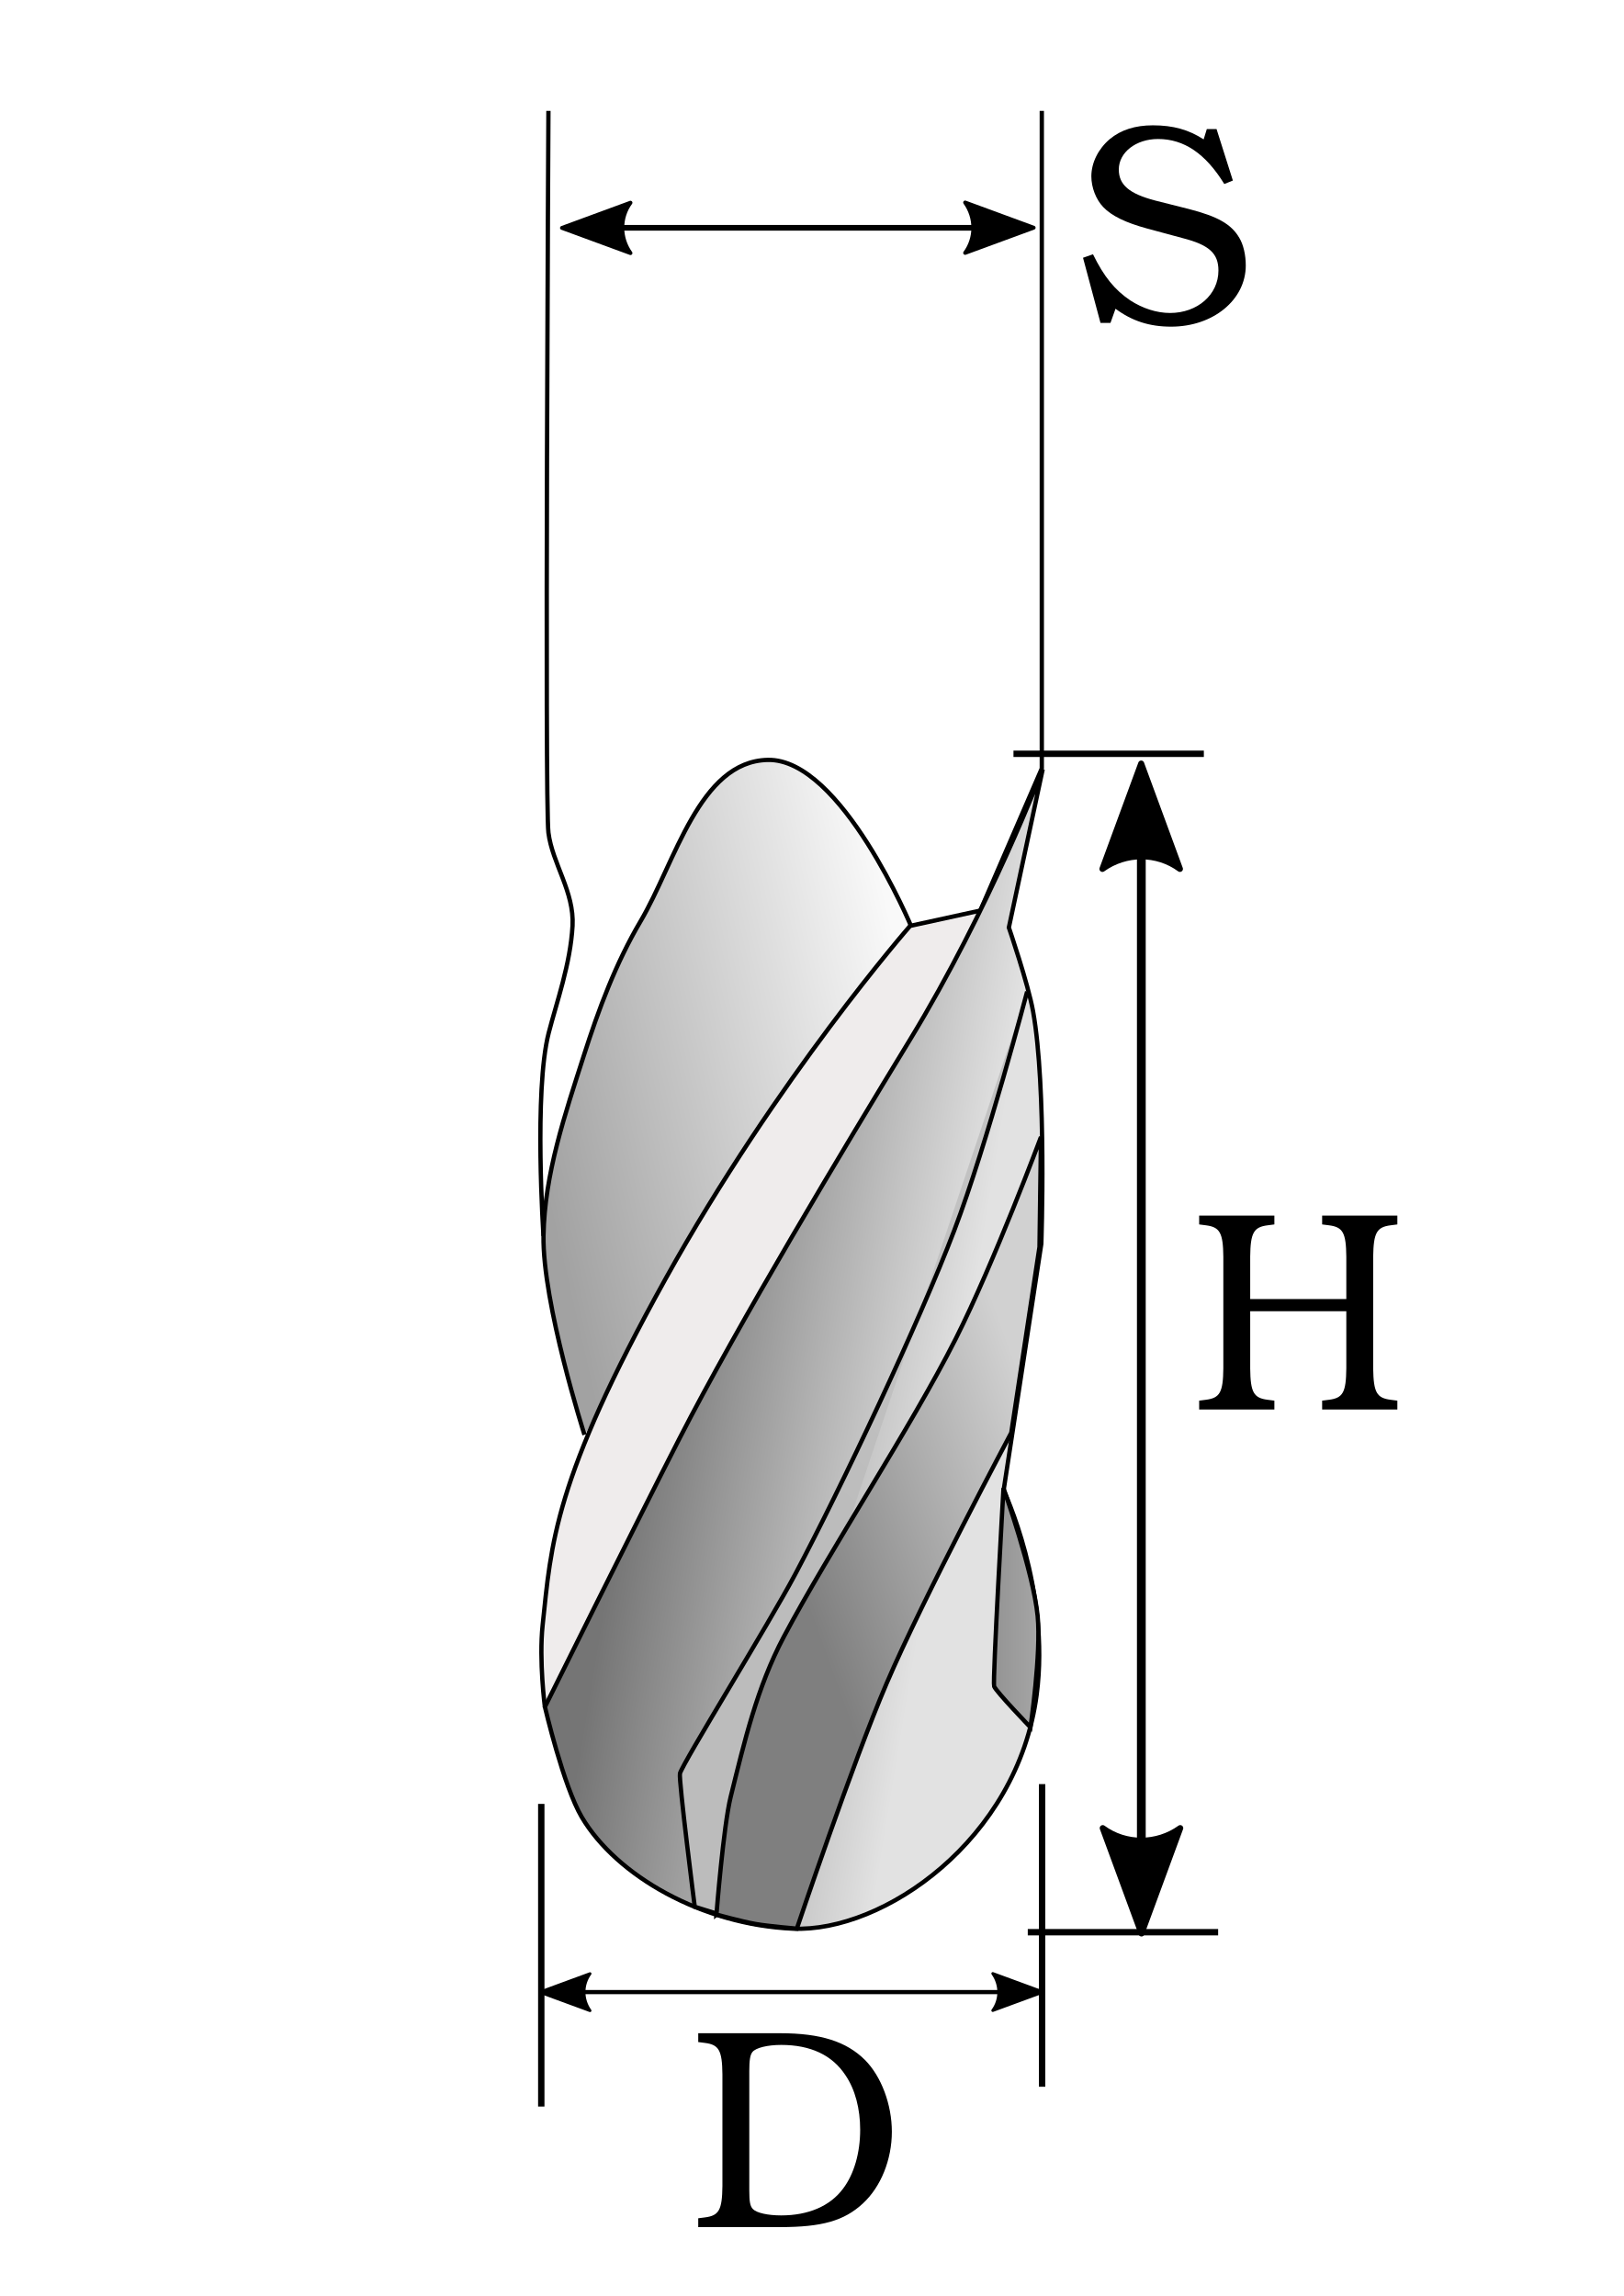
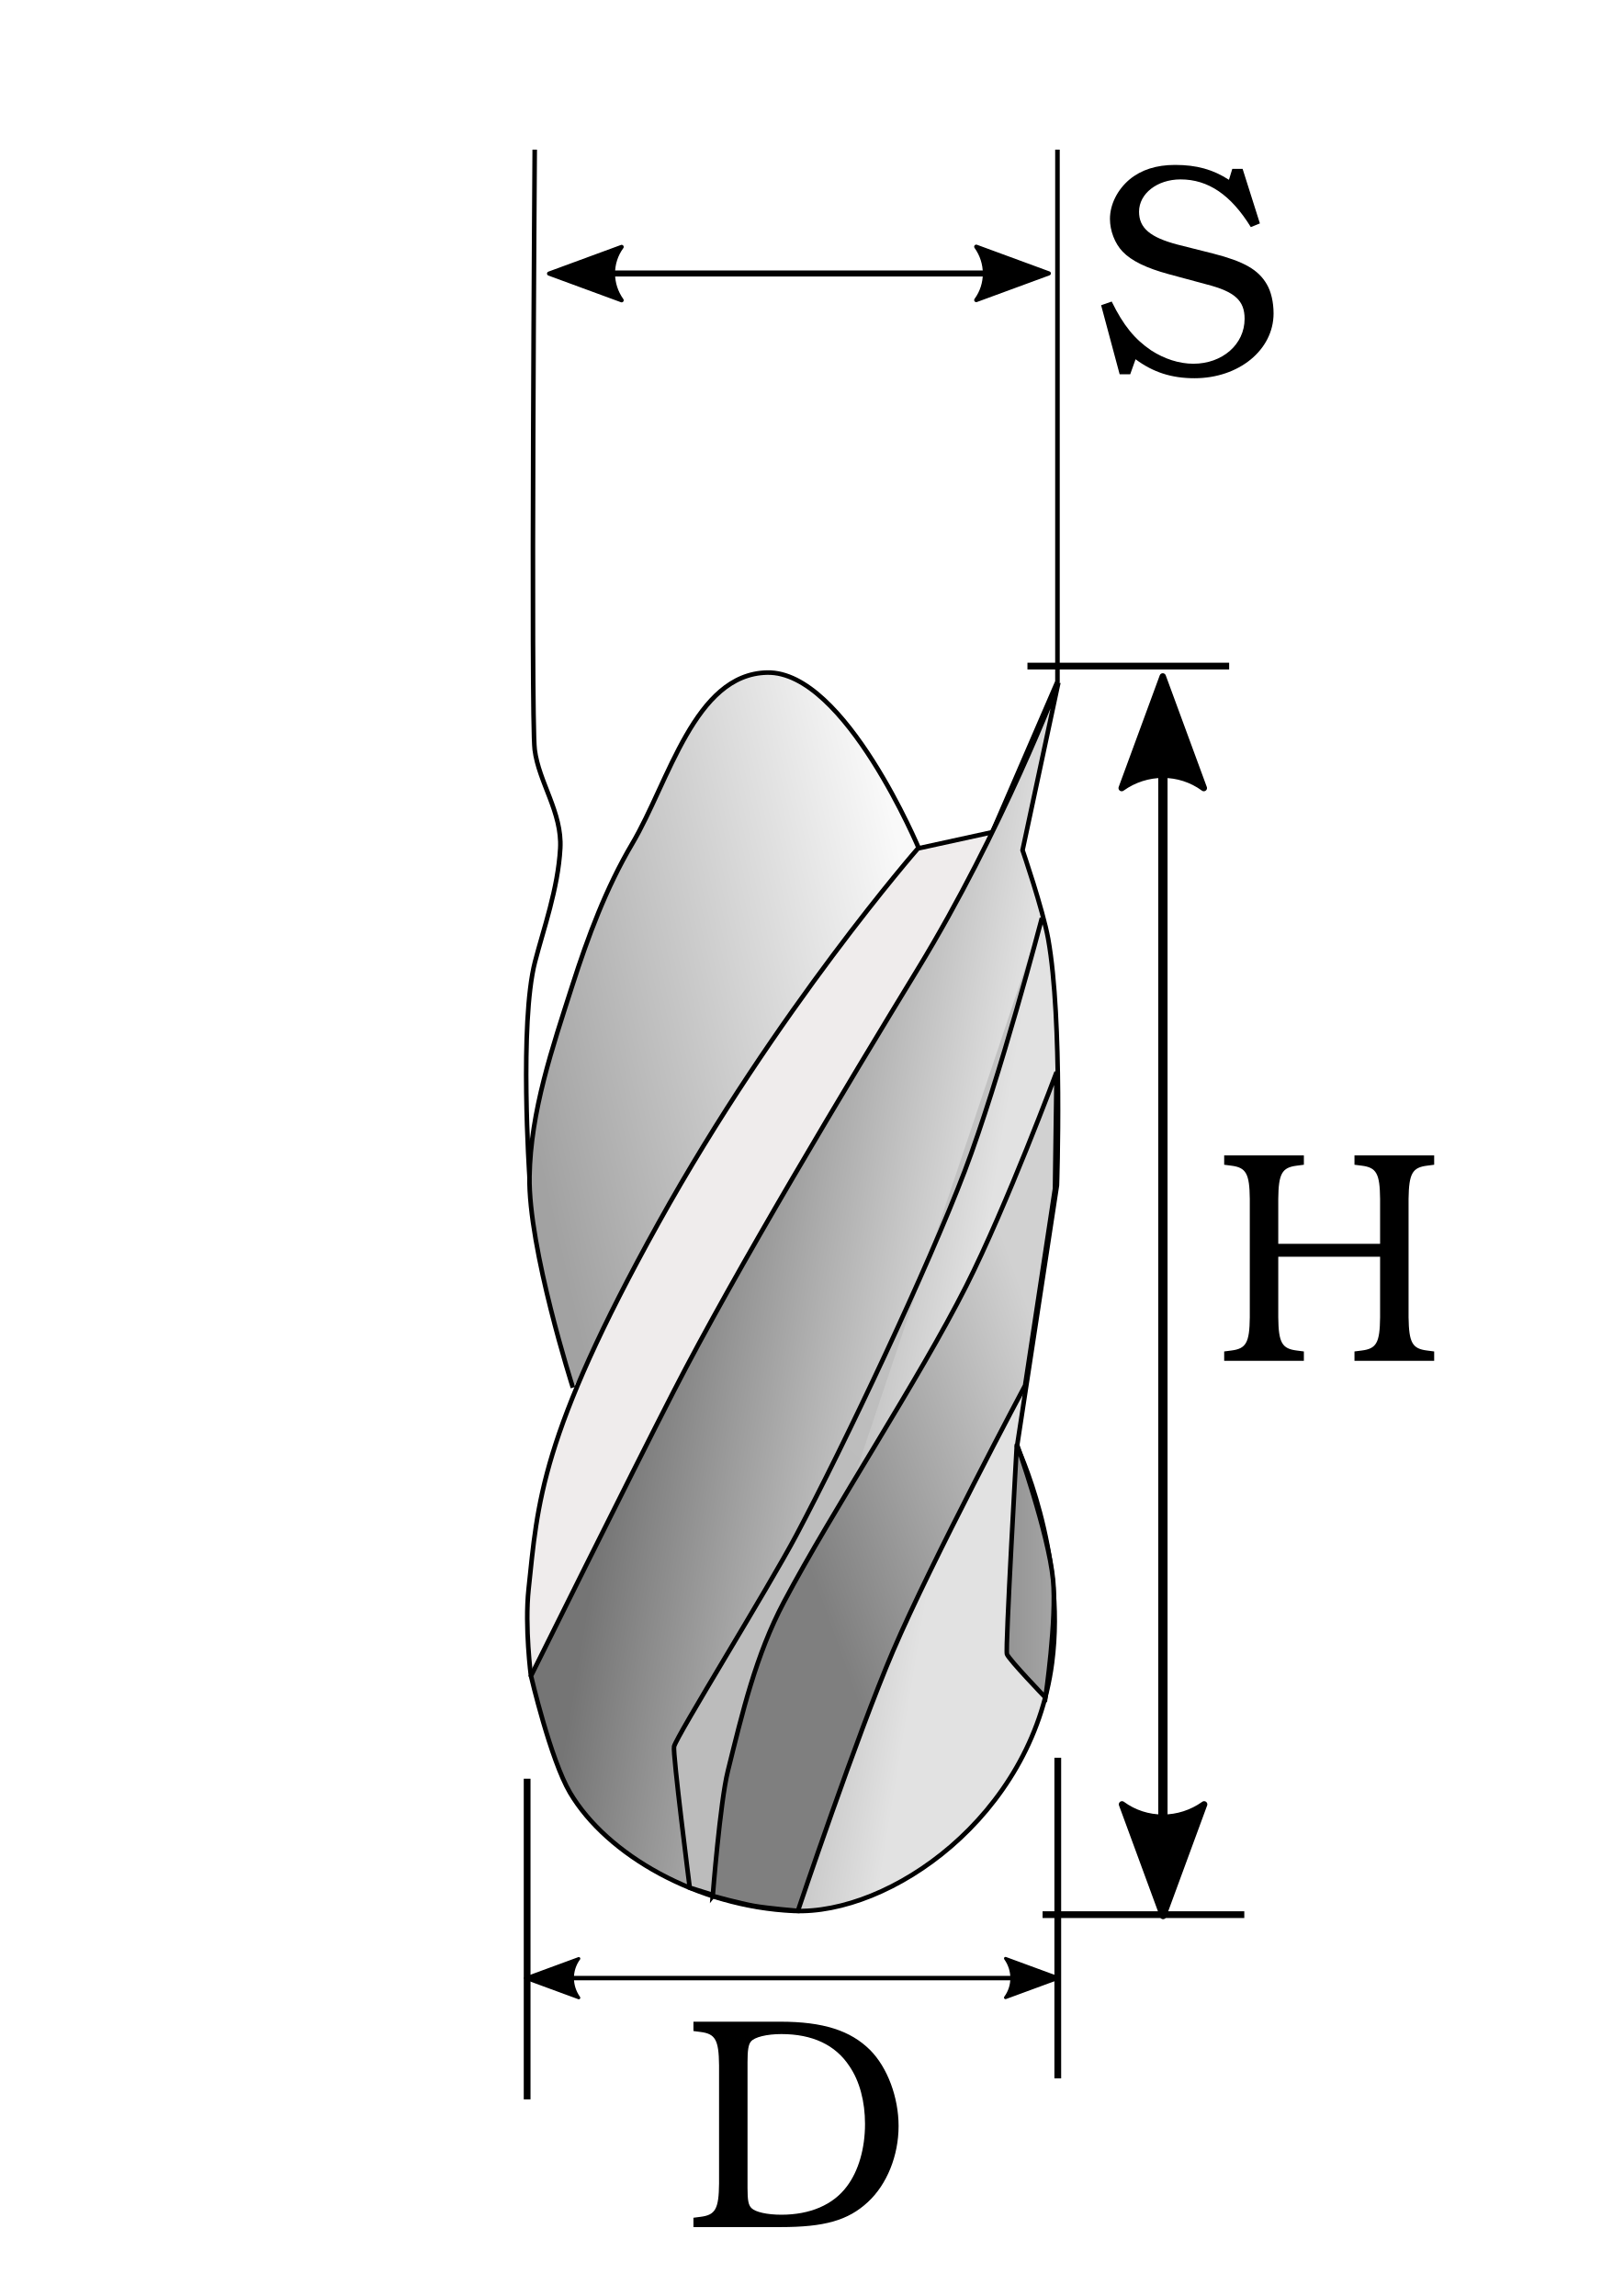
<svg xmlns="http://www.w3.org/2000/svg" xmlns:xlink="http://www.w3.org/1999/xlink" width="210mm" height="297mm" viewBox="0 0 210 297" version="1.1" id="svg5" xml:space="preserve">
  <defs id="defs2">
    <linearGradient id="linearGradient3234">
      <stop style="stop-color:#939393;stop-opacity:1;" offset="0" id="stop3230" />
      <stop style="stop-color:#a6a6a6;stop-opacity:1;" offset="1" id="stop3232" />
    </linearGradient>
    <linearGradient id="linearGradient3197">
      <stop style="stop-color:#c2c2c2;stop-opacity:1;" offset="0" id="stop3193" />
      <stop style="stop-color:#bcbcbc;stop-opacity:1;" offset="1" id="stop3195" />
    </linearGradient>
    <linearGradient id="linearGradient3164">
      <stop style="stop-color:#7f7f7f;stop-opacity:1;" offset="0" id="stop3160" />
      <stop style="stop-color:#d1d1d1;stop-opacity:1;" offset="1" id="stop3162" />
    </linearGradient>
    <linearGradient id="linearGradient2387">
      <stop style="stop-color:#757575;stop-opacity:1;" offset="0" id="stop2383" />
      <stop style="stop-color:#e2e2e2;stop-opacity:1;" offset="1" id="stop2385" />
    </linearGradient>
    <linearGradient id="linearGradient1597">
      <stop style="stop-color:#a2a2a2;stop-opacity:1;" offset="0" id="stop1593" />
      <stop style="stop-color:#f9f9f9;stop-opacity:1;" offset="1" id="stop1595" />
    </linearGradient>
    <linearGradient xlink:href="#linearGradient1597" id="linearGradient1599" x1="87.436" y1="79.357" x2="111.229" y2="73.904" gradientUnits="userSpaceOnUse" gradientTransform="translate(3.269794)" />
    <linearGradient xlink:href="#linearGradient2387" id="linearGradient2389" x1="96.293" y1="98.227" x2="115.444" y2="101.376" gradientUnits="userSpaceOnUse" gradientTransform="translate(3.269794)" />
    <linearGradient xlink:href="#linearGradient3164" id="linearGradient3166" x1="105.298" y1="113.64" x2="121.385" y2="107.85" gradientUnits="userSpaceOnUse" gradientTransform="translate(3.269794)" />
    <linearGradient xlink:href="#linearGradient3197" id="linearGradient3199" x1="114.565" y1="99.303" x2="106.6" y2="108.478" gradientUnits="userSpaceOnUse" gradientTransform="translate(3.269794)" />
    <linearGradient xlink:href="#linearGradient3234" id="linearGradient3236" x1="117.317" y1="115.817" x2="120.314" y2="115.817" gradientUnits="userSpaceOnUse" gradientTransform="translate(3.269794)" />
    <marker style="overflow:visible" id="marker1181-3" refX="0" refY="0" orient="auto">
      <path transform="matrix(1.1,0,0,1.1,1.1,0)" d="M 8.719,4.034 -2.207,0.016 8.719,-4.002 c -1.745,2.372 -1.735,5.617 -6e-7,8.035 z" style="fill:#000000;fill-opacity:1;fill-rule:evenodd;stroke:#000000;stroke-width:0.625;stroke-linejoin:round;stroke-opacity:1" id="path1179-6" />
    </marker>
    <marker style="overflow:visible" id="marker1185-7" refX="0" refY="0" orient="auto">
      <path transform="matrix(-1.1,0,0,-1.1,-1.1,0)" d="M 8.719,4.034 -2.207,0.016 8.719,-4.002 c -1.745,2.372 -1.735,5.617 -6e-7,8.035 z" style="fill:#000000;fill-opacity:1;fill-rule:evenodd;stroke:#000000;stroke-width:0.625;stroke-linejoin:round;stroke-opacity:1" id="path1183-5" />
    </marker>
    <marker style="overflow:visible" id="marker1181-3-6" refX="0" refY="0" orient="auto">
      <path transform="matrix(1.1,0,0,1.1,1.1,0)" d="M 8.719,4.034 -2.207,0.016 8.719,-4.002 c -1.745,2.372 -1.735,5.617 -6e-7,8.035 z" style="fill:#000000;fill-opacity:1;fill-rule:evenodd;stroke:#000000;stroke-width:0.625;stroke-linejoin:round;stroke-opacity:1" id="path1179-6-7" />
    </marker>
    <marker style="overflow:visible" id="marker1185-7-5" refX="0" refY="0" orient="auto">
      <path transform="matrix(-1.1,0,0,-1.1,-1.1,0)" d="M 8.719,4.034 -2.207,0.016 8.719,-4.002 c -1.745,2.372 -1.735,5.617 -6e-7,8.035 z" style="fill:#000000;fill-opacity:1;fill-rule:evenodd;stroke:#000000;stroke-width:0.625;stroke-linejoin:round;stroke-opacity:1" id="path1183-5-3" />
    </marker>
    <marker style="overflow:visible" id="Arrow2Lstart-3" refX="0" refY="0" orient="auto">
      <path transform="matrix(1.1,0,0,1.1,1.1,0)" d="M 8.719,4.034 -2.207,0.016 8.719,-4.002 c -1.745,2.372 -1.735,5.617 -6e-7,8.035 z" style="fill:#000000;fill-opacity:1;fill-rule:evenodd;stroke:#000000;stroke-width:0.625;stroke-linejoin:round;stroke-opacity:1" id="path917-5" />
    </marker>
    <marker style="overflow:visible" id="Arrow2Lend-6" refX="0" refY="0" orient="auto">
      <path transform="matrix(-1.1,0,0,-1.1,-1.1,0)" d="M 8.719,4.034 -2.207,0.016 8.719,-4.002 c -1.745,2.372 -1.735,5.617 -6e-7,8.035 z" style="fill:#000000;fill-opacity:1;fill-rule:evenodd;stroke:#000000;stroke-width:0.625;stroke-linejoin:round;stroke-opacity:1" id="path920-2" />
    </marker>
    <marker style="overflow:visible" id="marker1181" refX="0" refY="0" orient="auto">
      <path transform="matrix(1.1,0,0,1.1,1.1,0)" d="M 8.719,4.034 -2.207,0.016 8.719,-4.002 c -1.745,2.372 -1.735,5.617 -6e-7,8.035 z" style="fill:#000000;fill-opacity:1;fill-rule:evenodd;stroke:#000000;stroke-width:0.625;stroke-linejoin:round;stroke-opacity:1" id="path1179" />
    </marker>
    <marker style="overflow:visible" id="marker1185" refX="0" refY="0" orient="auto">
      <path transform="matrix(-1.1,0,0,-1.1,-1.1,0)" d="M 8.719,4.034 -2.207,0.016 8.719,-4.002 c -1.745,2.372 -1.735,5.617 -6e-7,8.035 z" style="fill:#000000;fill-opacity:1;fill-rule:evenodd;stroke:#000000;stroke-width:0.625;stroke-linejoin:round;stroke-opacity:1" id="path1183" />
    </marker>
    <marker style="overflow:visible" id="marker1173" refX="0" refY="0" orient="auto">
      <path transform="matrix(1.1,0,0,1.1,1.1,0)" d="M 8.719,4.034 -2.207,0.016 8.719,-4.002 c -1.745,2.372 -1.735,5.617 -6e-7,8.035 z" style="fill:#000000;fill-opacity:1;fill-rule:evenodd;stroke:#000000;stroke-width:0.625;stroke-linejoin:round;stroke-opacity:1" id="path1171" />
    </marker>
    <marker style="overflow:visible" id="marker1177" refX="0" refY="0" orient="auto">
      <path transform="matrix(-1.1,0,0,-1.1,-1.1,0)" d="M 8.719,4.034 -2.207,0.016 8.719,-4.002 c -1.745,2.372 -1.735,5.617 -6e-7,8.035 z" style="fill:#000000;fill-opacity:1;fill-rule:evenodd;stroke:#000000;stroke-width:0.625;stroke-linejoin:round;stroke-opacity:1" id="path1175" />
    </marker>
    <marker style="overflow:visible" id="Arrow2Lstart" refX="0" refY="0" orient="auto">
      <path transform="matrix(1.1,0,0,1.1,1.1,0)" d="M 8.719,4.034 -2.207,0.016 8.719,-4.002 c -1.745,2.372 -1.735,5.617 -6e-7,8.035 z" style="fill:#000000;fill-opacity:1;fill-rule:evenodd;stroke:#000000;stroke-width:0.625;stroke-linejoin:round;stroke-opacity:1" id="path917" />
    </marker>
    <marker style="overflow:visible" id="Arrow2Lend" refX="0" refY="0" orient="auto">
      <path transform="matrix(-1.1,0,0,-1.1,-1.1,0)" d="M 8.719,4.034 -2.207,0.016 8.719,-4.002 c -1.745,2.372 -1.735,5.617 -6e-7,8.035 z" style="fill:#000000;fill-opacity:1;fill-rule:evenodd;stroke:#000000;stroke-width:0.625;stroke-linejoin:round;stroke-opacity:1" id="path920" />
    </marker>
  </defs>
  <g id="layer1">
-     <g id="g8077" transform="matrix(2.103853,0,0,2.103853,-125.4224,-35.438)">
-       <path style="fill:none;fill-opacity:1;stroke:#000000;stroke-width:0.265px;stroke-linecap:butt;stroke-linejoin:miter;stroke-opacity:1" d="m 93.027,92.836 c 0,0 -0.6,-8.914 0.32,-12.484 0.487,-1.892 1.335,-4.229 1.465,-6.583 0.115,-2.094 -1.248,-3.841 -1.482,-5.729 -0.234,-1.888 0,-44.377 0,-44.377 m 30.33,0 v 40.428 l -3.873,8.954" id="path2327" />
-       <path style="fill:url(#linearGradient1599);fill-opacity:1;stroke:#000000;stroke-width:0.265px;stroke-linecap:butt;stroke-linejoin:miter;stroke-opacity:1" d="m 95.546,105.062 c 0,0 -2.589,-8.081 -2.519,-12.253 0.063,-3.785 1.329,-7.476 2.484,-11.081 0.908,-2.834 1.96,-5.662 3.474,-8.225 2.145,-3.631 3.614,-9.849 7.83,-9.936 4.531,-0.094 8.852,10.319 8.852,10.319" id="path718" />
-       <path style="fill:#efecec;fill-opacity:1;stroke:#000000;stroke-width:0.265px;stroke-linecap:butt;stroke-linejoin:miter;stroke-opacity:1" d="m 93.114,121.818 c 0,0 -0.375,-2.854 -0.138,-5.073 0.53,-4.964 0.651,-8.842 7.539,-21.245 6.887,-12.403 15.05,-21.727 15.05,-21.727 l 4.456,-0.974" id="path716" />
-       <path style="fill:url(#linearGradient2389);fill-opacity:1;stroke:#000000;stroke-width:0.265px;stroke-linecap:butt;stroke-linejoin:miter;stroke-opacity:1" d="m 101.378,105.305 c -2.556,4.983 -8.264,16.488 -8.264,16.488 0,0 1.135,4.862 2.263,6.772 2.142,3.627 7.411,6.614 12.971,6.863 5.559,0.249 13.822,-5.453 14.996,-14.381 0.854,-6.498 -2.031,-12.569 -2.031,-12.569 l 2.317,-15.158 c 0,0 0.337,-9.604 -0.508,-14.298 -0.308,-1.71 -1.487,-5.148 -1.487,-5.148 l 2.079,-9.725 c 0,0 -3.268,8.603 -8.145,16.602 -4.12,6.757 -10.579,17.512 -14.191,24.554 z" id="path726" />
-       <path style="fill:url(#linearGradient3199);fill-opacity:1;stroke:#000000;stroke-width:0.265px;stroke-linecap:butt;stroke-linejoin:miter;stroke-opacity:1" d="m 122.758,77.813 c 0,0 -2.452,9.355 -4.476,14.674 -2.157,5.668 -6.932,15.777 -9.773,21.135 -1.638,3.09 -6.943,11.646 -7.093,12.266 -0.09,0.371 0.909,8.193 0.909,8.193 l 1.405,0.441" id="path728-3" />
-       <path style="fill:url(#linearGradient3236);fill-opacity:1;stroke:#000000;stroke-width:0.265px;stroke-linecap:butt;stroke-linejoin:miter;stroke-opacity:1" d="m 121.305,108.343 c 0,0 -0.679,11.906 -0.575,12.186 0.122,0.328 2.233,2.52 2.233,2.52 0,0 0.666,-4.566 0.442,-6.839 -0.266,-2.701 -2.1,-7.867 -2.1,-7.867 z" id="path732" />
-       <path style="fill:url(#linearGradient3166);fill-opacity:1;stroke:#000000;stroke-width:0.265px;stroke-linecap:butt;stroke-linejoin:miter;stroke-opacity:1" d="m 103.659,134.563 c 0,0 0.427,-5.441 0.877,-7.249 0.844,-3.394 1.619,-6.729 3.257,-9.819 2.841,-5.358 7.809,-12.856 10.573,-18.331 2.362,-4.68 5.243,-12.412 5.243,-12.412 l -0.092,6.766 -1.733,11.416 c 0,0 -5.403,10.133 -7.665,15.415 -2.077,4.851 -5.519,15.078 -5.519,15.078 0,0 -1.727,-0.144 -2.551,-0.289 -0.824,-0.145 -2.389,-0.576 -2.389,-0.576 z" id="path728" />
-       <circle id="path948" style="fill:#e33636;stroke:#000000;stroke-width:0.265" cx="120.631" cy="120.743" r="0" />
-       <circle id="path950" style="fill:#e33636;stroke:#000000;stroke-width:0.265" cx="123.087" cy="122.597" r="0" />
+     <g id="g547" transform="matrix(1.059526,0,0,1.059526,-5.995856,-17.14866)">
+       <g id="g8077" transform="matrix(2.103853,0,0,2.103853,-125.4224,-35.438)">
+         <path style="fill:none;fill-opacity:1;stroke:#000000;stroke-width:0.265px;stroke-linecap:butt;stroke-linejoin:miter;stroke-opacity:1" d="m 93.027,92.836 c 0,0 -0.6,-8.914 0.32,-12.484 0.487,-1.892 1.335,-4.229 1.465,-6.583 0.115,-2.094 -1.248,-3.841 -1.482,-5.729 -0.234,-1.888 0,-34.819 0,-34.819 m 30.33,0 v 30.87 l -3.873,8.954" id="path2327" />
+         <path style="fill:url(#linearGradient1599);fill-opacity:1;stroke:#000000;stroke-width:0.265px;stroke-linecap:butt;stroke-linejoin:miter;stroke-opacity:1" d="m 95.546,105.062 c 0,0 -2.589,-8.081 -2.519,-12.253 0.063,-3.785 1.329,-7.476 2.484,-11.081 0.908,-2.834 1.96,-5.662 3.474,-8.225 2.145,-3.631 3.614,-9.849 7.83,-9.936 4.531,-0.094 8.852,10.319 8.852,10.319" id="path718" />
+         <path style="fill:#efecec;fill-opacity:1;stroke:#000000;stroke-width:0.265px;stroke-linecap:butt;stroke-linejoin:miter;stroke-opacity:1" d="m 93.114,121.818 c 0,0 -0.375,-2.854 -0.138,-5.073 0.53,-4.964 0.651,-8.842 7.539,-21.245 6.887,-12.403 15.05,-21.727 15.05,-21.727 l 4.456,-0.974" id="path716" />
+         <path style="fill:url(#linearGradient2389);fill-opacity:1;stroke:#000000;stroke-width:0.265px;stroke-linecap:butt;stroke-linejoin:miter;stroke-opacity:1" d="m 101.378,105.305 c -2.556,4.983 -8.264,16.488 -8.264,16.488 0,0 1.135,4.862 2.263,6.772 2.142,3.627 7.411,6.614 12.971,6.863 5.559,0.249 13.822,-5.453 14.996,-14.381 0.854,-6.498 -2.031,-12.569 -2.031,-12.569 l 2.317,-15.158 c 0,0 0.337,-9.604 -0.508,-14.298 -0.308,-1.71 -1.487,-5.148 -1.487,-5.148 l 2.079,-9.725 c 0,0 -3.268,8.603 -8.145,16.602 -4.12,6.757 -10.579,17.512 -14.191,24.554 z" id="path726" />
+         <path style="fill:url(#linearGradient3199);fill-opacity:1;stroke:#000000;stroke-width:0.265px;stroke-linecap:butt;stroke-linejoin:miter;stroke-opacity:1" d="m 122.758,77.813 c 0,0 -2.452,9.355 -4.476,14.674 -2.157,5.668 -6.932,15.777 -9.773,21.135 -1.638,3.09 -6.943,11.646 -7.093,12.266 -0.09,0.371 0.909,8.193 0.909,8.193 l 1.405,0.441" id="path728-3" />
+         <path style="fill:url(#linearGradient3236);fill-opacity:1;stroke:#000000;stroke-width:0.265px;stroke-linecap:butt;stroke-linejoin:miter;stroke-opacity:1" d="m 121.305,108.343 c 0,0 -0.679,11.906 -0.575,12.186 0.122,0.328 2.233,2.52 2.233,2.52 0,0 0.666,-4.566 0.442,-6.839 -0.266,-2.701 -2.1,-7.867 -2.1,-7.867 z" id="path732" />
+         <path style="fill:url(#linearGradient3166);fill-opacity:1;stroke:#000000;stroke-width:0.265px;stroke-linecap:butt;stroke-linejoin:miter;stroke-opacity:1" d="m 103.659,134.563 c 0,0 0.427,-5.441 0.877,-7.249 0.844,-3.394 1.619,-6.729 3.257,-9.819 2.841,-5.358 7.809,-12.856 10.573,-18.331 2.362,-4.68 5.243,-12.412 5.243,-12.412 l -0.092,6.766 -1.733,11.416 c 0,0 -5.403,10.133 -7.665,15.415 -2.077,4.851 -5.519,15.078 -5.519,15.078 0,0 -1.727,-0.144 -2.551,-0.289 -0.824,-0.145 -2.389,-0.576 -2.389,-0.576 z" id="path728" />
+         <circle id="path948" style="fill:#e33636;stroke:#000000;stroke-width:0.265" cx="120.631" cy="120.743" r="0" />
+         <circle id="path950" style="fill:#e33636;stroke:#000000;stroke-width:0.265" cx="123.087" cy="122.597" r="0" />
+       </g>
+       <path id="path4538-5" d="m 134.78,269.931 v -39.147" style="fill:none;stroke:#000000;stroke-width:0.824;stroke-linecap:butt;stroke-linejoin:miter;stroke-miterlimit:4;stroke-dasharray:none;stroke-opacity:1" />
+       <path id="path4542-3" d="M 73.662,49.575 H 132.706" style="fill:none;stroke:#000000;stroke-width:0.737;stroke-linecap:butt;stroke-linejoin:miter;stroke-miterlimit:4;stroke-dasharray:none;stroke-opacity:1;marker-start:url(#marker1181);marker-end:url(#marker1185)" />
+       <path id="path4548" d="M 70.526,257.687 H 134.184" style="fill:none;stroke:#000000;stroke-width:0.541;stroke-linecap:butt;stroke-linejoin:miter;stroke-miterlimit:4;stroke-dasharray:none;stroke-opacity:1;marker-start:url(#marker1173);marker-end:url(#marker1177)" />
+       <text transform="scale(0.9713161,1.029531)" id="text5680" y="60.106" x="143.207" style="font-style:normal;font-variant:normal;font-weight:normal;font-stretch:normal;font-size:35.771px;line-height:1.25;font-family:'URW Bookman L';-inkscape-font-specification:'URW Bookman L, Normal';font-variant-ligatures:normal;font-variant-caps:normal;font-variant-numeric:normal;font-feature-settings:normal;text-align:start;letter-spacing:0px;word-spacing:0px;writing-mode:lr-tb;text-anchor:start;fill:#000000;fill-opacity:1;stroke:none;stroke-width:3.354" xml:space="preserve">
+         <tspan style="font-style:normal;font-variant:normal;font-weight:normal;font-stretch:normal;font-size:35.771px;font-family:'URW Bookman L';-inkscape-font-specification:'URW Bookman L, Normal';font-variant-ligatures:normal;font-variant-caps:normal;font-variant-numeric:normal;font-feature-settings:normal;text-align:start;writing-mode:lr-tb;text-anchor:start;stroke-width:3.354" y="60.106" x="143.207" id="tspan5678">S</tspan>
+       </text>
+       <text transform="scale(0.9713161,1.029531)" id="text5692" y="279.824" x="91.863" style="font-style:normal;font-variant:normal;font-weight:normal;font-stretch:normal;font-size:35.771px;line-height:1.25;font-family:'URW Bookman L';-inkscape-font-specification:'URW Bookman L, Normal';font-variant-ligatures:normal;font-variant-caps:normal;font-variant-numeric:normal;font-feature-settings:normal;text-align:start;letter-spacing:0px;word-spacing:0px;writing-mode:lr-tb;text-anchor:start;fill:#000000;fill-opacity:1;stroke:none;stroke-width:3.354" xml:space="preserve">
+         <tspan style="font-style:normal;font-variant:normal;font-weight:normal;font-stretch:normal;font-size:35.771px;font-family:'URW Bookman L';-inkscape-font-specification:'URW Bookman L, Normal';font-variant-ligatures:normal;font-variant-caps:normal;font-variant-numeric:normal;font-feature-settings:normal;text-align:start;writing-mode:lr-tb;text-anchor:start;stroke-width:3.354" y="279.824" x="91.863" id="tspan5690">D</tspan>
+       </text>
+       <text transform="scale(0.9713161,1.029531)" id="text5692-8" y="177.095" x="158.564" style="font-style:normal;font-variant:normal;font-weight:normal;font-stretch:normal;font-size:35.771px;line-height:1.25;font-family:'URW Bookman L';-inkscape-font-specification:'URW Bookman L, Normal';font-variant-ligatures:normal;font-variant-caps:normal;font-variant-numeric:normal;font-feature-settings:normal;text-align:start;letter-spacing:0px;word-spacing:0px;writing-mode:lr-tb;text-anchor:start;fill:#000000;fill-opacity:1;stroke:none;stroke-width:3.354" xml:space="preserve">
+         <tspan style="stroke-width:3.354" y="177.095" x="158.564" id="tspan10475">H</tspan>
+         <tspan style="stroke-width:3.354" id="tspan895" y="221.808" x="158.564" />
+       </text>
+       <path id="path4538-8" d="m 70.005,272.492 v -39.147" style="fill:none;stroke:#000000;stroke-width:0.824;stroke-linecap:butt;stroke-linejoin:miter;stroke-miterlimit:4;stroke-dasharray:none;stroke-opacity:1" />
+       <path id="path897-5" d="M 147.613,100.275 V 248.6" style="fill:none;stroke:#000000;stroke-width:1.134;stroke-linecap:butt;stroke-linejoin:miter;stroke-miterlimit:4;stroke-dasharray:none;stroke-opacity:1;marker-start:url(#Arrow2Lstart);marker-end:url(#Arrow2Lend)" />
+       <path id="path1187-6" d="m 131.077,97.507 h 24.622" style="fill:none;stroke:#000000;stroke-width:0.824;stroke-linecap:butt;stroke-linejoin:miter;stroke-miterlimit:4;stroke-dasharray:none;stroke-opacity:1" />
+       <path id="path1189" d="m 132.925,249.941 h 24.622" style="fill:none;stroke:#000000;stroke-width:0.824;stroke-linecap:butt;stroke-linejoin:miter;stroke-miterlimit:4;stroke-dasharray:none;stroke-opacity:1" />
    </g>
-     <path id="path4538-5" d="m 134.78,269.931 v -39.147" style="fill:none;stroke:#000000;stroke-width:0.824;stroke-linecap:butt;stroke-linejoin:miter;stroke-miterlimit:4;stroke-dasharray:none;stroke-opacity:1" />
-     <path id="path4542-3" d="M 73.662,29.467 H 132.706" style="fill:none;stroke:#000000;stroke-width:0.737;stroke-linecap:butt;stroke-linejoin:miter;stroke-miterlimit:4;stroke-dasharray:none;stroke-opacity:1;marker-start:url(#marker1181);marker-end:url(#marker1185)" />
-     <path id="path4548" d="M 70.526,257.687 H 134.184" style="fill:none;stroke:#000000;stroke-width:0.541;stroke-linecap:butt;stroke-linejoin:miter;stroke-miterlimit:4;stroke-dasharray:none;stroke-opacity:1;marker-start:url(#marker1173);marker-end:url(#marker1177)" />
-     <text transform="scale(0.9713161,1.029531)" id="text5680" y="40.574" x="143.207" style="font-style:normal;font-variant:normal;font-weight:normal;font-stretch:normal;font-size:35.771px;line-height:1.25;font-family:'URW Bookman L';-inkscape-font-specification:'URW Bookman L, Normal';font-variant-ligatures:normal;font-variant-caps:normal;font-variant-numeric:normal;font-feature-settings:normal;text-align:start;letter-spacing:0px;word-spacing:0px;writing-mode:lr-tb;text-anchor:start;fill:#000000;fill-opacity:1;stroke:none;stroke-width:3.354" xml:space="preserve">
-       <tspan style="font-style:normal;font-variant:normal;font-weight:normal;font-stretch:normal;font-size:35.771px;font-family:'URW Bookman L';-inkscape-font-specification:'URW Bookman L, Normal';font-variant-ligatures:normal;font-variant-caps:normal;font-variant-numeric:normal;font-feature-settings:normal;text-align:start;writing-mode:lr-tb;text-anchor:start;stroke-width:3.354" y="40.574" x="143.207" id="tspan5678">S</tspan>
-     </text>
-     <text transform="scale(0.9713161,1.029531)" id="text5692" y="279.824" x="91.863" style="font-style:normal;font-variant:normal;font-weight:normal;font-stretch:normal;font-size:35.771px;line-height:1.25;font-family:'URW Bookman L';-inkscape-font-specification:'URW Bookman L, Normal';font-variant-ligatures:normal;font-variant-caps:normal;font-variant-numeric:normal;font-feature-settings:normal;text-align:start;letter-spacing:0px;word-spacing:0px;writing-mode:lr-tb;text-anchor:start;fill:#000000;fill-opacity:1;stroke:none;stroke-width:3.354" xml:space="preserve">
-       <tspan style="font-style:normal;font-variant:normal;font-weight:normal;font-stretch:normal;font-size:35.771px;font-family:'URW Bookman L';-inkscape-font-specification:'URW Bookman L, Normal';font-variant-ligatures:normal;font-variant-caps:normal;font-variant-numeric:normal;font-feature-settings:normal;text-align:start;writing-mode:lr-tb;text-anchor:start;stroke-width:3.354" y="279.824" x="91.863" id="tspan5690">D</tspan>
-     </text>
-     <text transform="scale(0.9713161,1.029531)" id="text5692-8" y="177.095" x="158.564" style="font-style:normal;font-variant:normal;font-weight:normal;font-stretch:normal;font-size:35.771px;line-height:1.25;font-family:'URW Bookman L';-inkscape-font-specification:'URW Bookman L, Normal';font-variant-ligatures:normal;font-variant-caps:normal;font-variant-numeric:normal;font-feature-settings:normal;text-align:start;letter-spacing:0px;word-spacing:0px;writing-mode:lr-tb;text-anchor:start;fill:#000000;fill-opacity:1;stroke:none;stroke-width:3.354" xml:space="preserve">
-       <tspan style="stroke-width:3.354" y="177.095" x="158.564" id="tspan10475">H</tspan>
-       <tspan style="stroke-width:3.354" id="tspan895" y="221.808" x="158.564" />
-     </text>
-     <path id="path4538-8" d="m 70.005,272.492 v -39.147" style="fill:none;stroke:#000000;stroke-width:0.824;stroke-linecap:butt;stroke-linejoin:miter;stroke-miterlimit:4;stroke-dasharray:none;stroke-opacity:1" />
-     <path id="path897-5" d="M 147.613,100.275 V 248.6" style="fill:none;stroke:#000000;stroke-width:1.134;stroke-linecap:butt;stroke-linejoin:miter;stroke-miterlimit:4;stroke-dasharray:none;stroke-opacity:1;marker-start:url(#Arrow2Lstart);marker-end:url(#Arrow2Lend)" />
-     <path id="path1187-6" d="m 131.077,97.507 h 24.622" style="fill:none;stroke:#000000;stroke-width:0.824;stroke-linecap:butt;stroke-linejoin:miter;stroke-miterlimit:4;stroke-dasharray:none;stroke-opacity:1" />
-     <path id="path1189" d="m 132.925,249.941 h 24.622" style="fill:none;stroke:#000000;stroke-width:0.824;stroke-linecap:butt;stroke-linejoin:miter;stroke-miterlimit:4;stroke-dasharray:none;stroke-opacity:1" />
  </g>
</svg>
